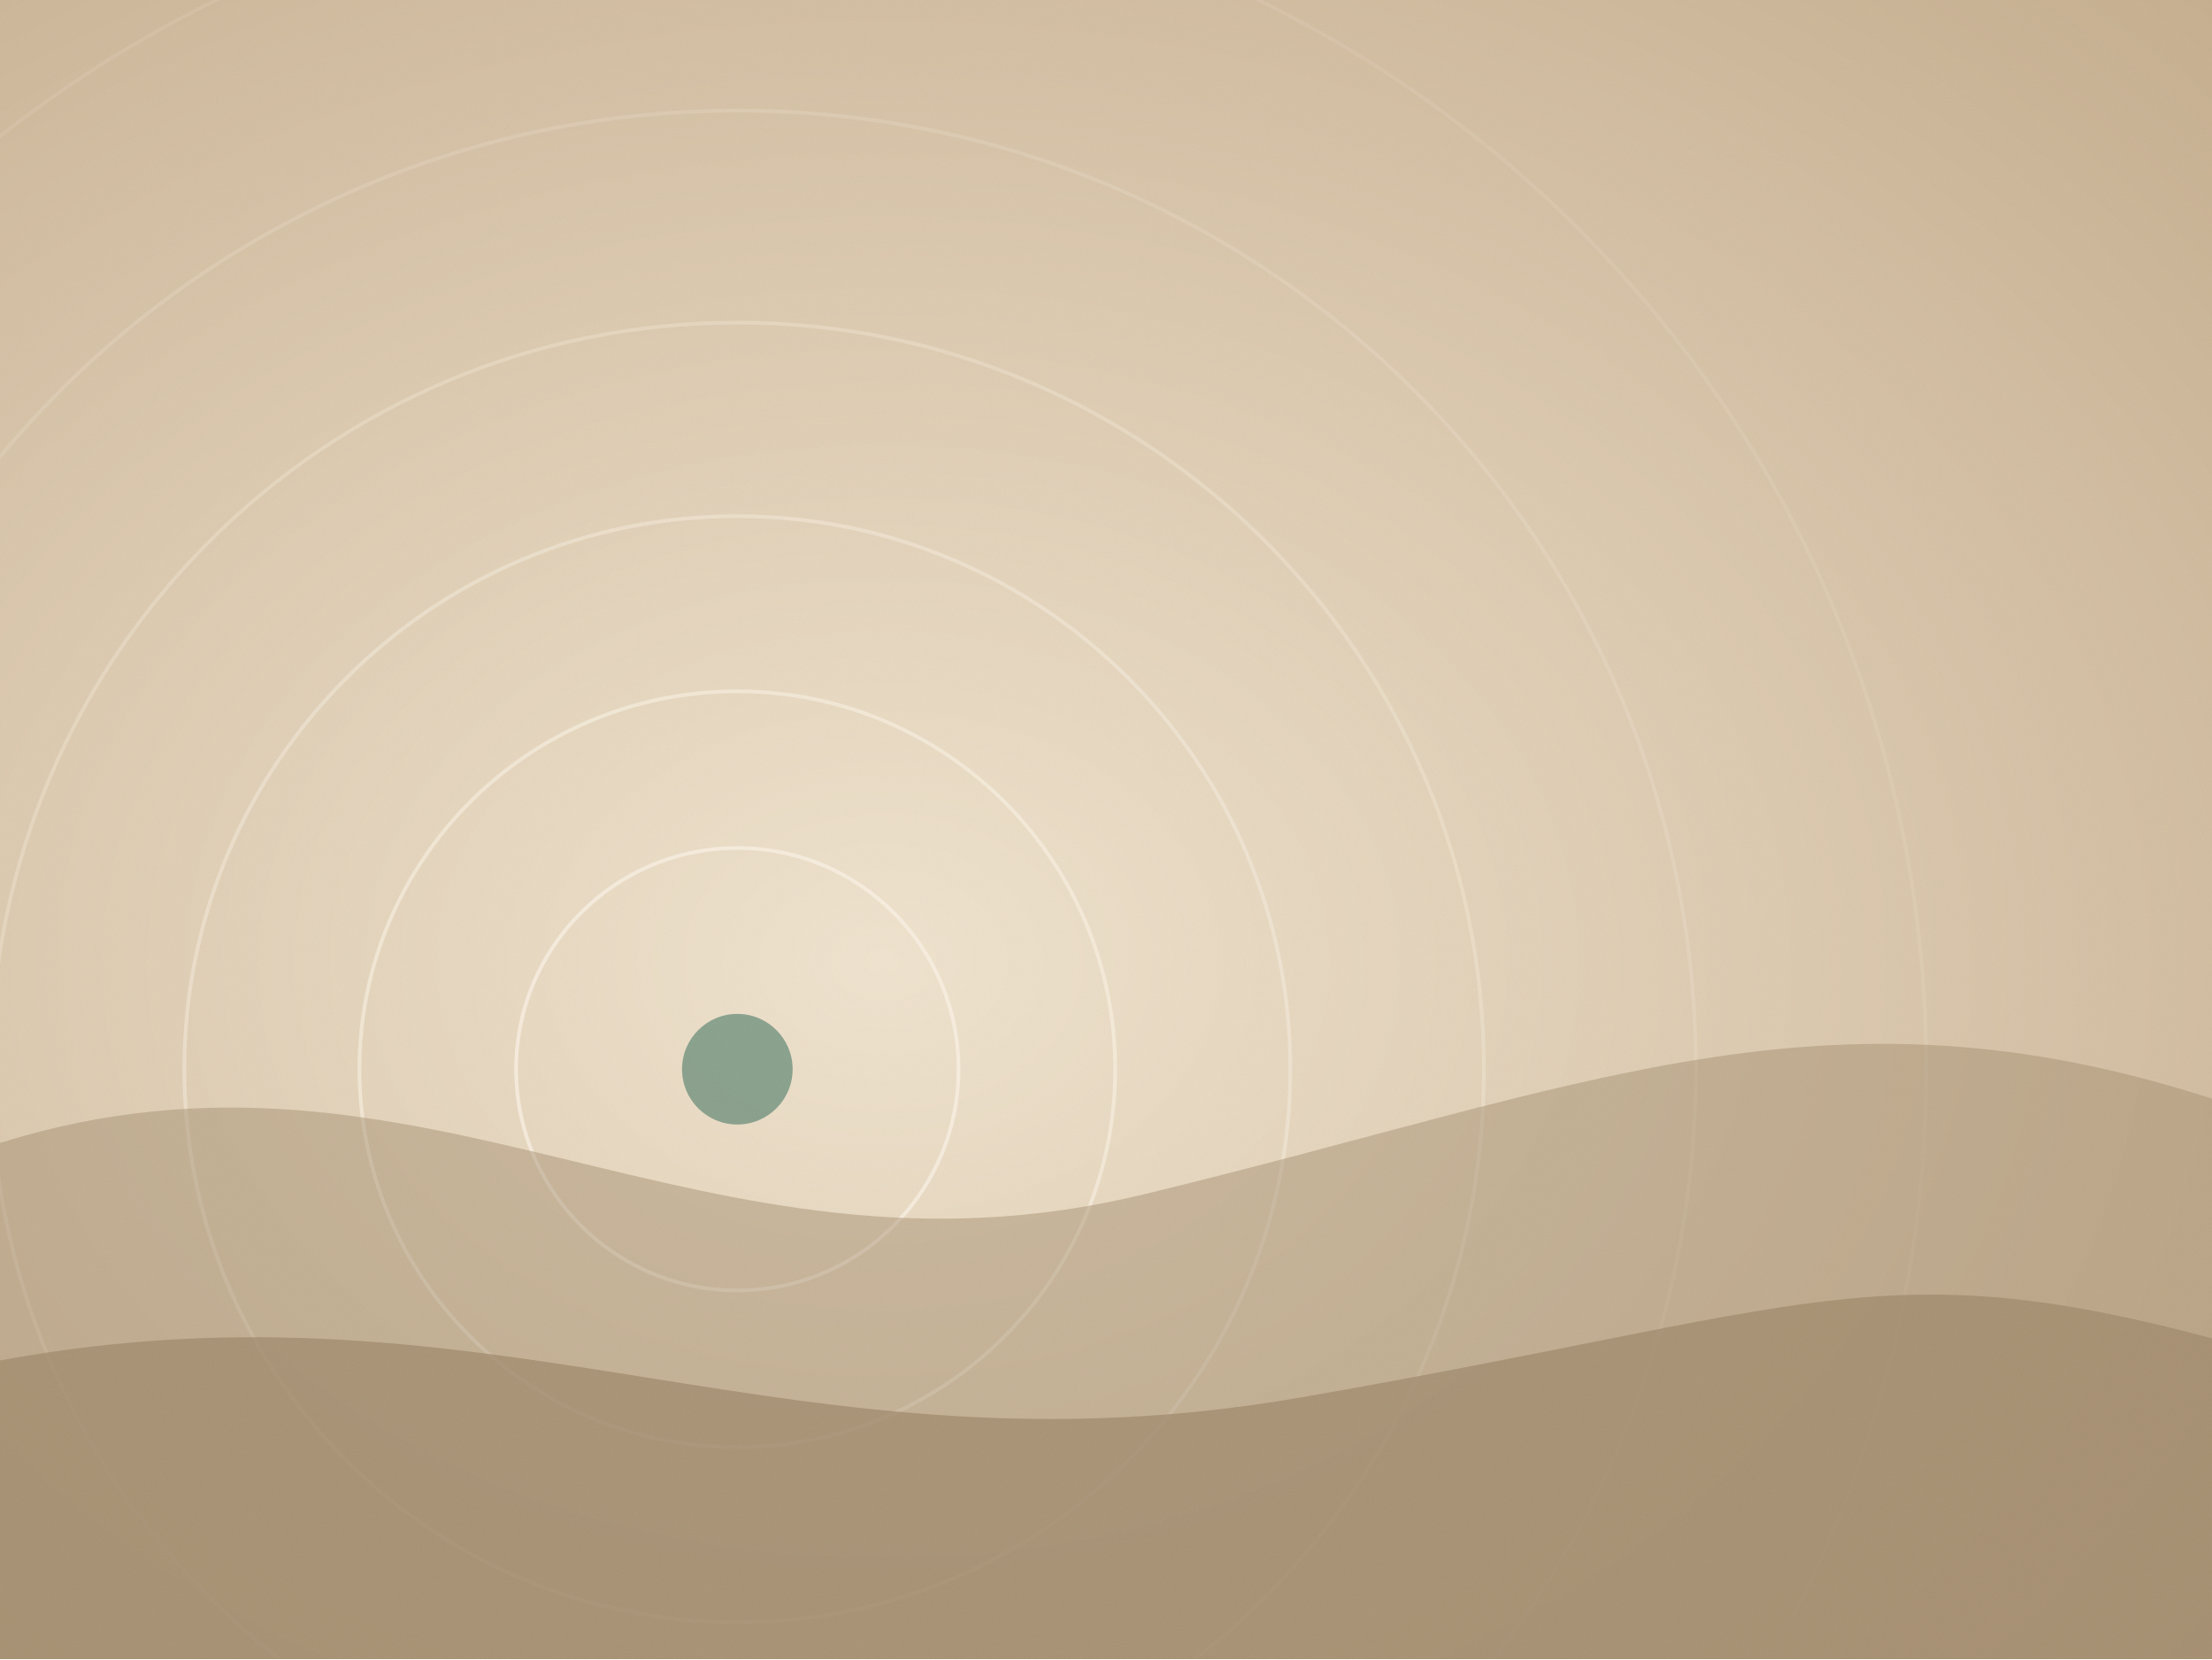
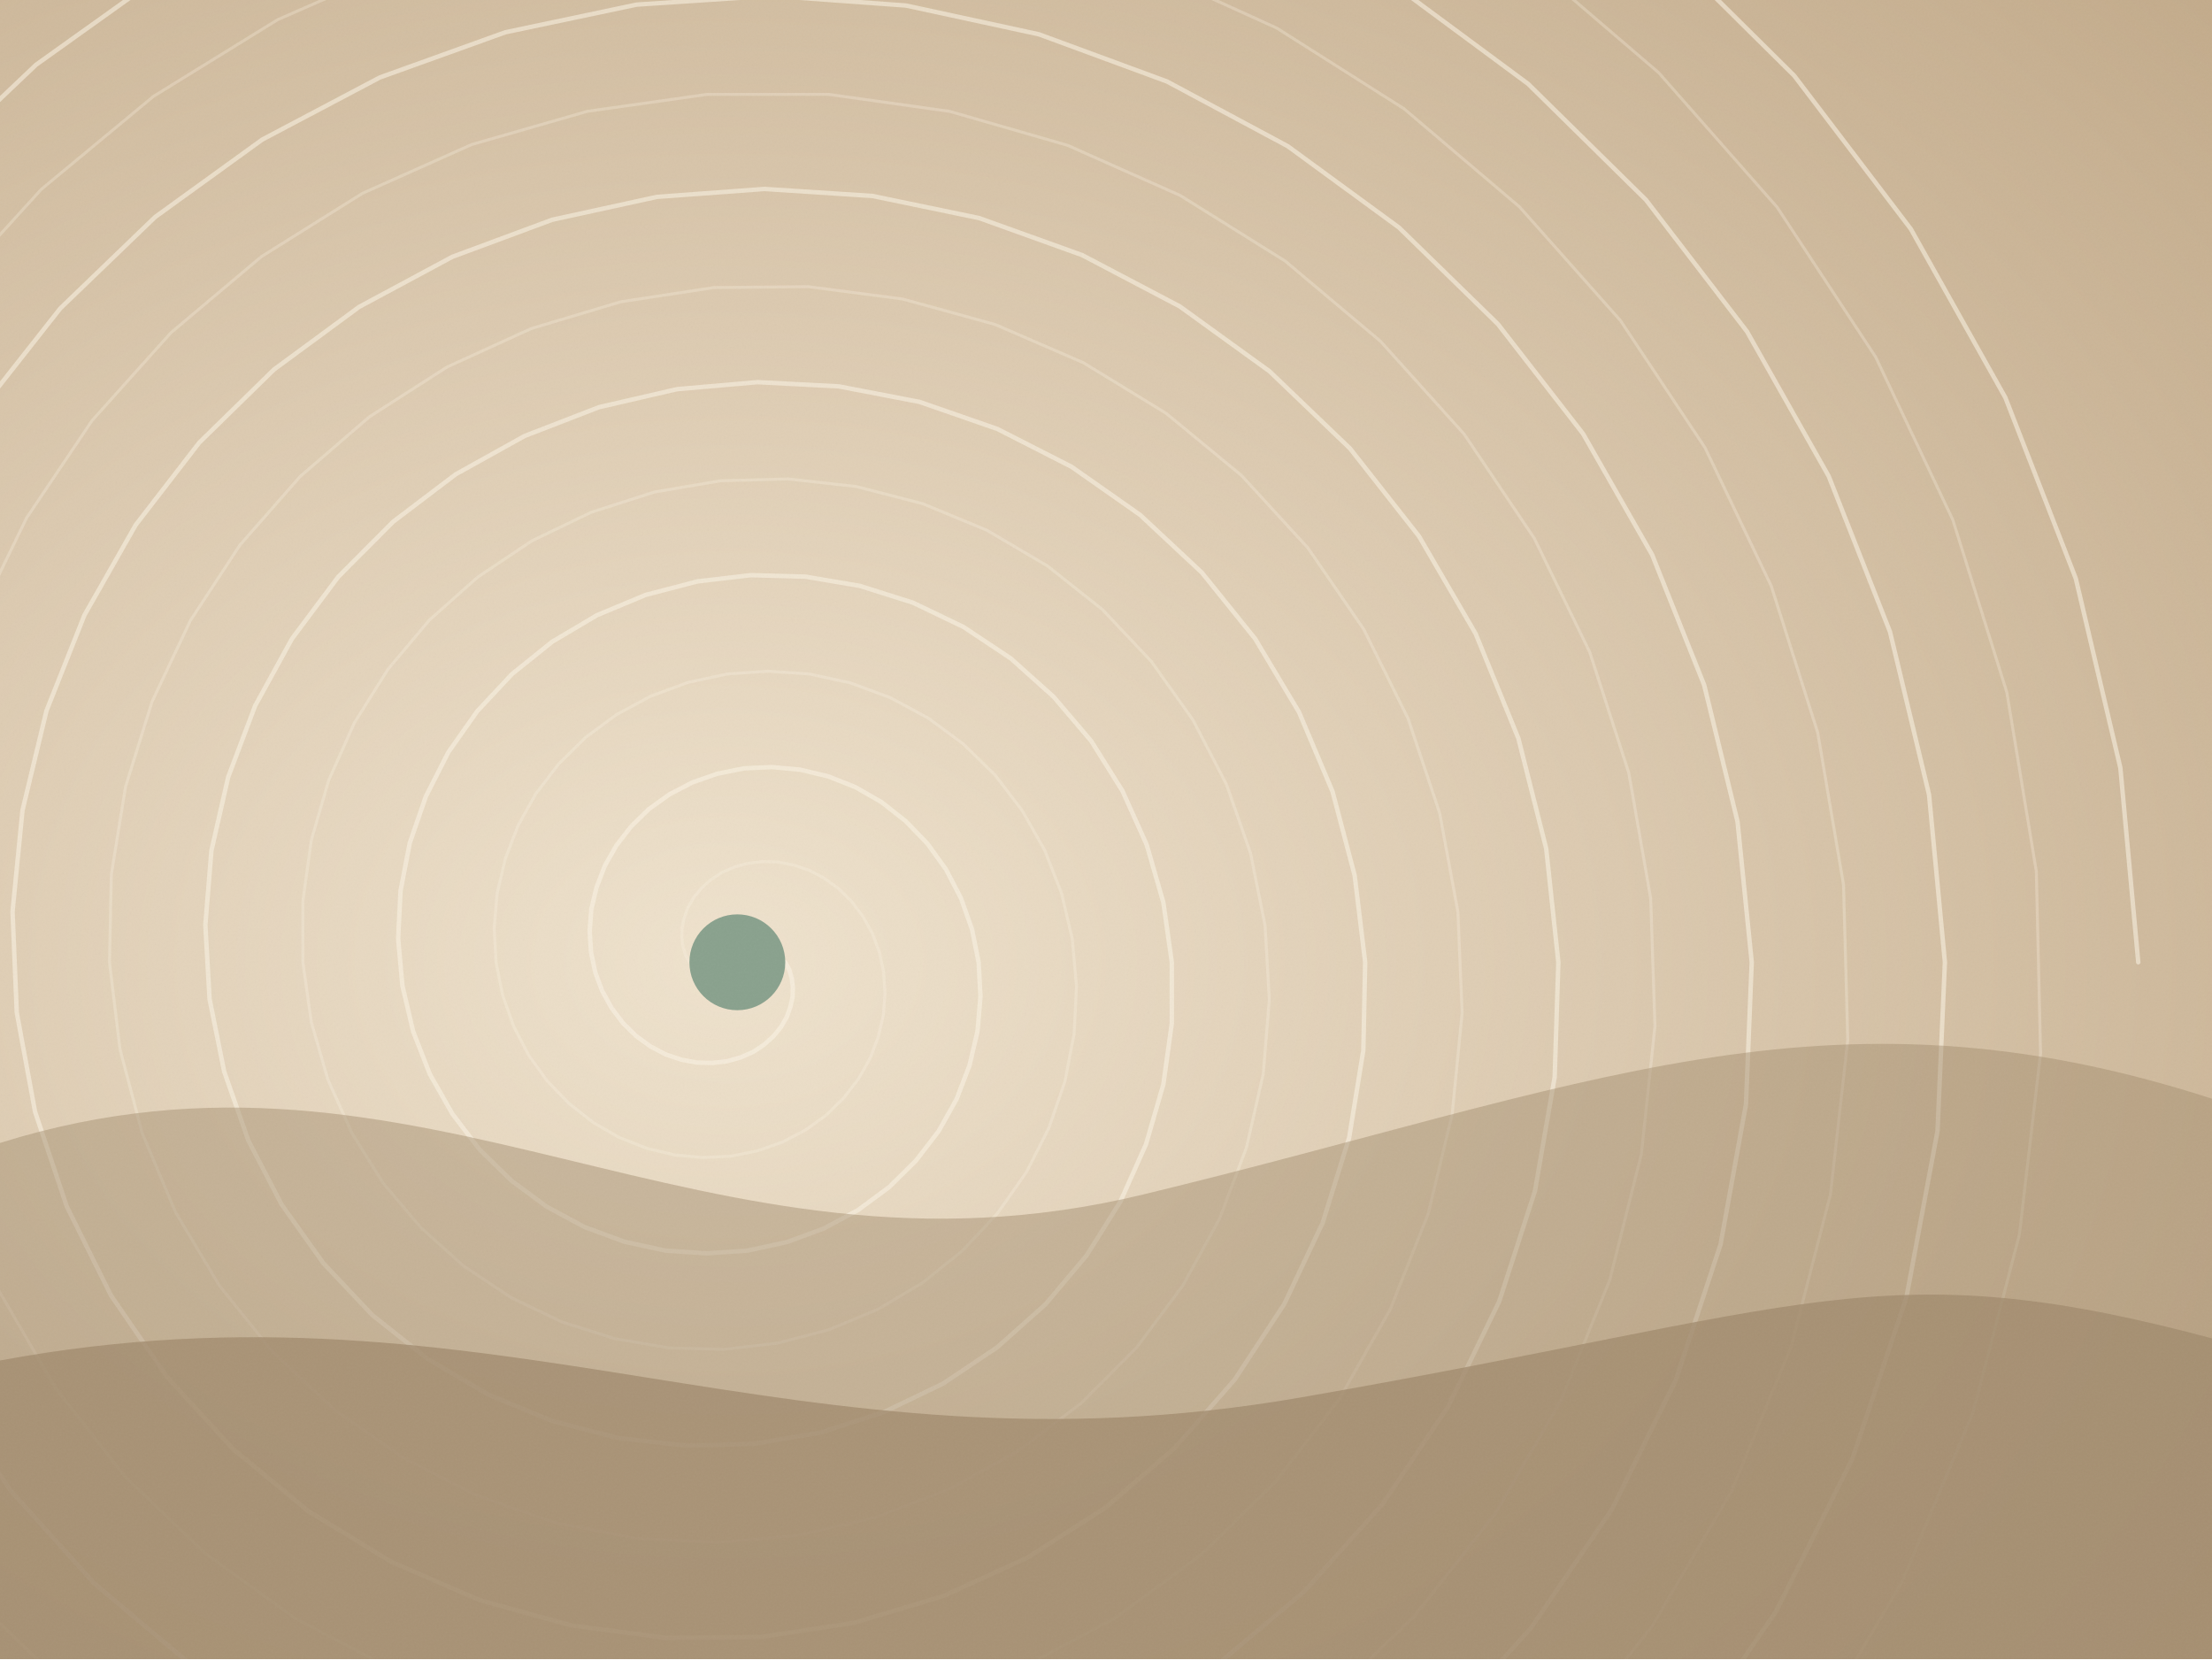
<svg xmlns="http://www.w3.org/2000/svg" viewBox="0 0 1200 900" preserveAspectRatio="xMidYMid slice" role="img" aria-hidden="true">
  <defs>
-     <radialGradient id="g-studio" cx="40%" cy="58%" r="88%">
+     <radialGradient id="g-studio" cx="33%" cy="58%" r="88%">
      <stop offset="0" stop-color="#efe2cd" />
      <stop offset="1" stop-color="#c3ab8b" />
    </radialGradient>
    <filter id="f-studio">
      <feTurbulence type="fractalNoise" baseFrequency="0.9" numOctaves="3" />
      <feColorMatrix type="saturate" values="0" />
    </filter>
  </defs>
  <rect width="1200" height="900" fill="url(#g-studio)" />
-   <g fill="none" stroke="#fbf3e6" stroke-width="2" transform="translate(400 580)">
-     <circle r="120" stroke-opacity=".70" />
-     <circle r="205" stroke-opacity=".55" />
-     <circle r="300" stroke-opacity=".40" />
-     <circle r="405" stroke-opacity=".28" />
-     <circle r="520" stroke-opacity=".18" />
-     <circle r="645" stroke-opacity=".10" />
+   <g fill="none" stroke="#fbf3e6" stroke-linecap="round">
+     <path d="M 426.0 522.0 L 428.1 525.9 L 429.5 530.5 L 430.1 535.4 L 430.0 540.7 L 428.8 546.2 L 426.8 551.7 L 423.7 557.1 L 419.6 562.1 L 414.5 566.7 L 408.6 570.6 L 401.8 573.6 L 394.4 575.7 L 386.4 576.6 L 378.0 576.4 L 369.5 574.8 L 361.0 571.9 L 352.8 567.6 L 345.0 561.9 L 338.0 555.0 L 331.8 546.8 L 326.7 537.6 L 322.9 527.4 L 320.6 516.4 L 319.9 505.0 L 320.8 493.2 L 323.6 481.4 L 328.1 469.7 L 334.4 458.6 L 342.4 448.3 L 352.0 438.9 L 363.2 430.9 L 375.7 424.4 L 389.2 419.7 L 403.7 416.8 L 418.7 416.1 L 434.0 417.5 L 449.2 421.1 L 464.1 427.0 L 478.2 435.1 L 491.3 445.4 L 503.1 457.6 L 513.2 471.6 L 521.3 487.2 L 527.3 504.1 L 530.9 522.0 L 531.9 540.5 L 530.3 559.4 L 525.9 578.1 L 518.9 596.3 L 509.2 613.6 L 496.9 629.6 L 482.3 644.0 L 465.5 656.4 L 446.9 666.4 L 426.8 673.8 L 405.5 678.4 L 383.4 679.9 L 361.0 678.4 L 338.8 673.6 L 317.1 665.6 L 296.5 654.5 L 277.4 640.4 L 260.2 623.6 L 245.4 604.2 L 233.2 582.7 L 224.1 559.4 L 218.3 534.7 L 216.0 509.1 L 217.3 483.2 L 222.3 457.3 L 231.0 432.1 L 243.2 408.1 L 258.9 385.8 L 277.8 365.6 L 299.6 348.1 L 323.9 333.7 L 350.3 322.7 L 378.3 315.4 L 407.3 312.0 L 436.9 312.8 L 466.4 317.8 L 495.2 326.9 L 522.7 340.1 L 548.4 357.2 L 571.6 378.0 L 592.0 402.0 L 608.9 429.0 L 622.1 458.3 L 631.1 489.5 L 635.7 522.0 L 635.7 555.1 L 631.1 588.3 L 621.7 620.7 L 607.8 651.8 L 589.5 681.0 L 567.1 707.6 L 540.9 730.9 L 511.5 750.6 L 479.3 766.1 L 445.0 777.1 L 409.1 783.2 L 372.4 784.2 L 335.6 780.1 L 299.5 770.8 L 264.7 756.4 L 231.9 737.1 L 201.9 713.3 L 175.4 685.2 L 152.8 653.4 L 134.7 618.6 L 121.6 581.2 L 113.7 542.0 L 111.4 501.8 L 114.7 461.4 L 123.8 421.5 L 138.4 382.9 L 158.4 346.5 L 183.5 312.9 L 213.3 283.0 L 247.2 257.3 L 284.6 236.5 L 324.9 220.9 L 367.3 211.1 L 411.0 207.3 L 455.1 209.6 L 498.8 218.0 L 541.1 232.7 L 581.3 253.2 L 618.5 279.3 L 652.0 310.6 L 680.9 346.5 L 704.7 386.3 L 722.9 429.4 L 734.9 474.9 L 740.6 522.0 L 739.6 569.7 L 731.9 617.2 L 717.5 663.4 L 696.7 707.4 L 669.8 748.4 L 637.2 785.5 L 599.6 817.9 L 557.5 844.9 L 511.7 865.8 L 463.2 880.3 L 412.8 888.0 L 361.5 888.5 L 310.3 881.8 L 260.2 868.0 L 212.2 847.2 L 167.4 819.8 L 126.5 786.1 L 90.5 746.8 L 60.2 702.7 L 36.2 654.4 L 19.0 603.0 L 9.1 549.3 L 6.8 494.5 L 12.2 439.6 L 25.2 385.6 L 45.8 333.7 L 73.6 284.8 L 108.1 240.1 L 148.7 200.4 L 194.8 166.5 L 245.4 139.3 L 299.6 119.2 L 356.4 106.8 L 414.7 102.5 L 473.3 106.3 L 531.2 118.3 L 587.1 138.4 L 640.0 166.2 L 688.7 201.4 L 732.3 243.2 L 769.8 290.9 L 800.5 343.7 L 823.7 400.5 L 838.8 460.3 L 845.4 522.0 L 843.4 584.3 L 832.7 646.1 L 813.3 706.0 L 785.6 763.0 L 750.1 815.8 L 707.4 863.4 L 658.2 904.8 L 603.4 939.1 L 544.1 965.6 L 481.4 983.6 L 416.4 992.8 L 350.5 992.8 L 284.9 983.6 L 220.9 965.2 L 159.8 938.0 L 102.8 902.4 L 51.1 858.9 L 5.7 808.5 L -32.4 751.9 L -62.4 690.3 L -83.6 624.8 L -95.5 556.6 L -97.8 487.2 L -90.4 417.8 L -73.3 349.7 L -46.8 284.4 L -11.3 223.2 L 32.7 167.3 L 84.2 117.7 L 142.3 75.7 L 206.1 42.0 L 274.2 17.5 L 345.4 2.5 L 418.3 -2.3 L 491.5 3.0 L 563.6 18.6 L 633.1 44.2 L 698.6 79.3 L 758.9 123.4 L 812.6 175.8 L 858.8 235.3 L 896.3 301.0 L 924.5 371.6 L 942.6 445.7 L 950.3 522.0 L 947.2 598.9 L 933.4 675.0 L 909.1 748.7 L 874.6 818.5 L 830.5 883.2 L 777.6 941.3 L 716.8 991.7 L 649.4 1033.3 L 576.5 1065.3 L 499.6 1086.9 L 420.1 1097.6 L 339.6 1097.1 L 259.5 1085.3 L 181.6 1062.5 L 107.4 1028.8 L 38.3 985.0 L -24.3 931.8 L -79.1 870.1 L -125.0 801.1 L -160.9 726.1 L -186.1 646.6 L -200.1 564.0 L -202.4 479.9 L -193.0 396.0 L -171.8 313.9 L -139.4 235.2 L -96.1 161.6 L -42.8 94.4 L 19.6 35.1 L 89.9 -15.1 L 166.8 -55.2 L 248.8 -84.3 L 334.4 -101.7 L 422.0 -107.1 L 509.7 -100.2 L 596.0 -81.1 L 679.0 -50.1 L 757.2 -7.6 L 829.0 45.5 L 892.9 108.4 L 947.7 179.8 L 992.1 258.4 L 1025.3 342.7 L 1046.5 431.1 L 1055.1 522.0 L 1051.1 613.5 L 1034.2 703.9 L 1004.9 791.3 L 963.5 874.1 L 910.8 950.6 L 847.7 1019.3 L 775.5 1078.7 L 695.4 1127.6 L 608.9 1165.0 L 517.8 1190.1 L 423.8 1202.4 L 328.6 1201.4 L 234.2 1187.1 L 142.4 1159.7 L 55.0 1119.6 L -26.3 1067.6 L -99.8 1004.6 L -164.0 931.7 L -217.5 850.4 L -259.4 762.0 L -288.7 668.4 L -304.7 571.3 L -307.0 472.6 L -295.5 374.2 L -270.4 278.0 L -231.9 186.0 L -180.9 99.9 L -118.2 21.6 L -44.9 -47.5 L 37.5 -105.9 L 127.5 -152.4 L 223.5 -186.0 L 323.5 -206.0 L 425.6 -211.9 L 527.9 -203.5 L 628.4 -180.9 L 725.0 -144.3 L 815.9 -94.5 L 899.2 -32.4 L 973.3 41.0 L 1036.6 124.2 L 1087.9 215.7 L 1126.1 313.8 L 1150.3 416.6 L 1160.0 522.0" stroke-width="2.4" stroke-opacity=".55" />
+     <path d="M 374.0 522.0 L 371.9 518.1 L 370.5 513.5 L 369.9 508.6 L 370.0 503.3 L 371.2 497.8 L 373.2 492.3 L 376.3 486.9 L 380.4 481.9 L 385.5 477.3 L 391.4 473.4 L 398.2 470.4 L 405.6 468.3 L 413.6 467.4 L 422.0 467.6 L 430.5 469.2 L 439.0 472.1 L 447.2 476.4 L 455.0 482.1 L 462.0 489.0 L 468.2 497.2 L 473.3 506.4 L 477.1 516.6 L 479.4 527.6 L 480.1 539.0 L 479.2 550.8 L 476.4 562.6 L 471.9 574.3 L 465.6 585.4 L 457.6 595.7 L 448.0 605.1 L 436.8 613.1 L 424.3 619.6 L 410.8 624.3 L 396.3 627.2 L 381.3 627.9 L 366.0 626.5 L 350.8 622.9 L 335.9 617.0 L 321.8 608.9 L 308.7 598.6 L 296.9 586.4 L 286.8 572.4 L 278.7 556.8 L 272.7 539.9 L 269.1 522.0 L 268.1 503.5 L 269.7 484.6 L 274.1 465.9 L 281.1 447.7 L 290.8 430.4 L 303.1 414.4 L 317.7 400.0 L 334.5 387.6 L 353.1 377.6 L 373.2 370.2 L 394.5 365.6 L 416.6 364.1 L 439.0 365.6 L 461.2 370.4 L 482.9 378.4 L 503.5 389.5 L 522.6 403.6 L 539.8 420.4 L 554.6 439.8 L 566.8 461.3 L 575.9 484.6 L 581.7 509.3 L 584.0 534.9 L 582.7 560.8 L 577.7 586.7 L 569.0 611.9 L 556.8 635.9 L 541.1 658.2 L 522.2 678.4 L 500.4 695.9 L 476.1 710.3 L 449.7 721.3 L 421.7 728.6 L 392.7 732.0 L 363.1 731.2 L 333.6 726.2 L 304.8 717.1 L 277.3 703.9 L 251.6 686.8 L 228.4 666.0 L 208.0 642.0 L 191.1 615.0 L 177.9 585.7 L 168.9 554.5 L 164.3 522.0 L 164.3 488.9 L 168.9 455.7 L 178.3 423.3 L 192.2 392.2 L 210.5 363.0 L 232.9 336.4 L 259.1 313.1 L 288.5 293.4 L 320.7 277.9 L 355.0 266.9 L 390.9 260.8 L 427.6 259.8 L 464.4 263.9 L 500.5 273.2 L 535.3 287.6 L 568.1 306.9 L 598.1 330.7 L 624.6 358.8 L 647.2 390.6 L 665.3 425.4 L 678.4 462.8 L 686.3 502.0 L 688.6 542.2 L 685.3 582.6 L 676.2 622.5 L 661.6 661.1 L 641.6 697.5 L 616.5 731.1 L 586.7 761.0 L 552.8 786.7 L 515.4 807.5 L 475.1 823.1 L 432.7 832.9 L 389.0 836.7 L 344.9 834.4 L 301.2 826.0 L 258.9 811.3 L 218.7 790.8 L 181.5 764.7 L 148.0 733.4 L 119.1 697.5 L 95.3 657.7 L 77.1 614.6 L 65.1 569.1 L 59.4 522.0 L 60.4 474.3 L 68.1 426.8 L 82.5 380.6 L 103.3 336.6 L 130.2 295.6 L 162.8 258.5 L 200.4 226.1 L 242.5 199.1 L 288.3 178.2 L 336.8 163.7 L 387.2 156.0 L 438.5 155.5 L 489.7 162.2 L 539.8 176.0 L 587.8 196.8 L 632.6 224.2 L 673.5 257.9 L 709.5 297.2 L 739.8 341.3 L 763.8 389.6 L 781.0 441.0 L 790.9 494.7 L 793.2 549.5 L 787.8 604.4 L 774.8 658.4 L 754.2 710.3 L 726.4 759.2 L 691.9 803.9 L 651.3 843.6 L 605.2 877.5 L 554.6 904.7 L 500.4 924.8 L 443.6 937.2 L 385.3 941.5 L 326.7 937.7 L 268.8 925.7 L 212.9 905.6 L 160.0 877.8 L 111.3 842.6 L 67.7 800.8 L 30.2 753.1 L -0.5 700.3 L -23.7 643.5 L -38.8 583.7 L -45.4 522.0 L -43.4 459.7 L -32.7 397.9 L -13.3 338.0 L 14.4 281.0 L 49.9 228.2 L 92.6 180.6 L 141.8 139.2 L 196.6 104.9 L 255.9 78.4 L 318.6 60.4 L 383.6 51.2 L 449.5 51.2 L 515.1 60.4 L 579.1 78.8 L 640.2 106.0 L 697.2 141.6 L 748.9 185.1 L 794.3 235.5 L 832.4 292.1 L 862.4 353.7 L 883.6 419.2 L 895.5 487.4 L 897.8 556.8 L 890.4 626.2 L 873.3 694.3 L 846.8 759.6 L 811.3 820.8 L 767.3 876.7 L 715.8 926.3 L 657.7 968.3 L 593.9 1002.0 L 525.8 1026.5 L 454.6 1041.5 L 381.7 1046.3 L 308.5 1041.0 L 236.4 1025.4 L 166.9 999.8 L 101.4 964.7 L 41.1 920.6 L -12.6 868.2 L -58.8 808.7 L -96.3 743.0 L -124.5 672.4 L -142.6 598.3 L -150.3 522.0 L -147.2 445.1 L -133.4 369.0 L -109.1 295.3 L -74.6 225.5 L -30.5 160.8 L 22.4 102.7 L 83.2 52.3 L 150.6 10.7 L 223.5 -21.3 L 300.4 -42.9 L 379.9 -53.6 L 460.4 -53.1 L 540.5 -41.3 L 618.4 -18.5 L 692.6 15.2 L 761.7 59.0 L 824.3 112.2 L 879.1 173.9 L 925.0 242.9 L 960.9 317.9 L 986.1 397.4 L 1000.1 480.0 L 1002.4 564.1 L 993.0 648.0 L 971.8 730.1 L 939.4 808.8 L 896.1 882.4 L 842.8 949.6 L 780.4 1008.9 L 710.1 1059.1 L 633.2 1099.2 L 551.2 1128.3 L 465.6 1145.7 L 378.0 1151.1 L 290.3 1144.2 L 204.0 1125.1 L 121.0 1094.1 L 42.8 1051.6 L -29.0 998.5 L -92.9 935.6 L -147.7 864.2 L -192.1 785.6 L -225.3 701.3 L -246.5 612.9 L -255.1 522.0 L -251.1 430.5 L -234.2 340.1 L -204.9 252.7 L -163.5 169.9 L -110.8 93.4 L -47.7 24.7 L 24.5 -34.7 L 104.6 -83.6 L 191.1 -121.0 L 282.2 -146.1 L 376.2 -158.4 L 471.4 -157.4 L 565.8 -143.1 L 657.6 -115.7 L 745.0 -75.6 L 826.3 -23.6 L 899.8 39.4 L 964.0 112.3 L 1017.5 193.6 L 1059.4 282.0 L 1088.7 375.6 L 1104.7 472.7 L 1107.0 571.4 L 1095.5 669.8 L 1070.4 766.0 L 1031.9 858.0 L 980.9 944.1 L 918.2 1022.4 L 844.9 1091.5 L 762.5 1149.9 L 672.5 1196.4 L 576.5 1230.0 L 476.5 1250.0 L 374.4 1255.9 L 272.1 1247.5 L 171.6 1224.9 L 75.0 1188.3 L -15.9 1138.5 L -99.2 1076.4 L -173.3 1003.0 L -236.6 919.8 L -287.9 828.3 L -326.1 730.2 L -350.3 627.4 L -360.0 522.0" stroke-width="1.6" stroke-opacity=".28" />
  </g>
  <path d="M0 620 C 230 548 380 706 620 648 S 990 528 1200 596 L1200 900 L0 900 Z" fill="#a08a6c" fill-opacity=".45" />
  <path d="M0 738 C 270 688 430 806 706 758 S 1020 678 1200 726 L1200 900 L0 900 Z" fill="#a08a6c" fill-opacity=".75" />
-   <circle cx="400" cy="580" r="30" fill="#7f9a86" fill-opacity=".9" />
+   <circle cx="400" cy="522" r="26" fill="#7f9a86" fill-opacity=".9" />
  <rect width="1200" height="900" filter="url(#f-studio)" opacity=".045" />
</svg>
